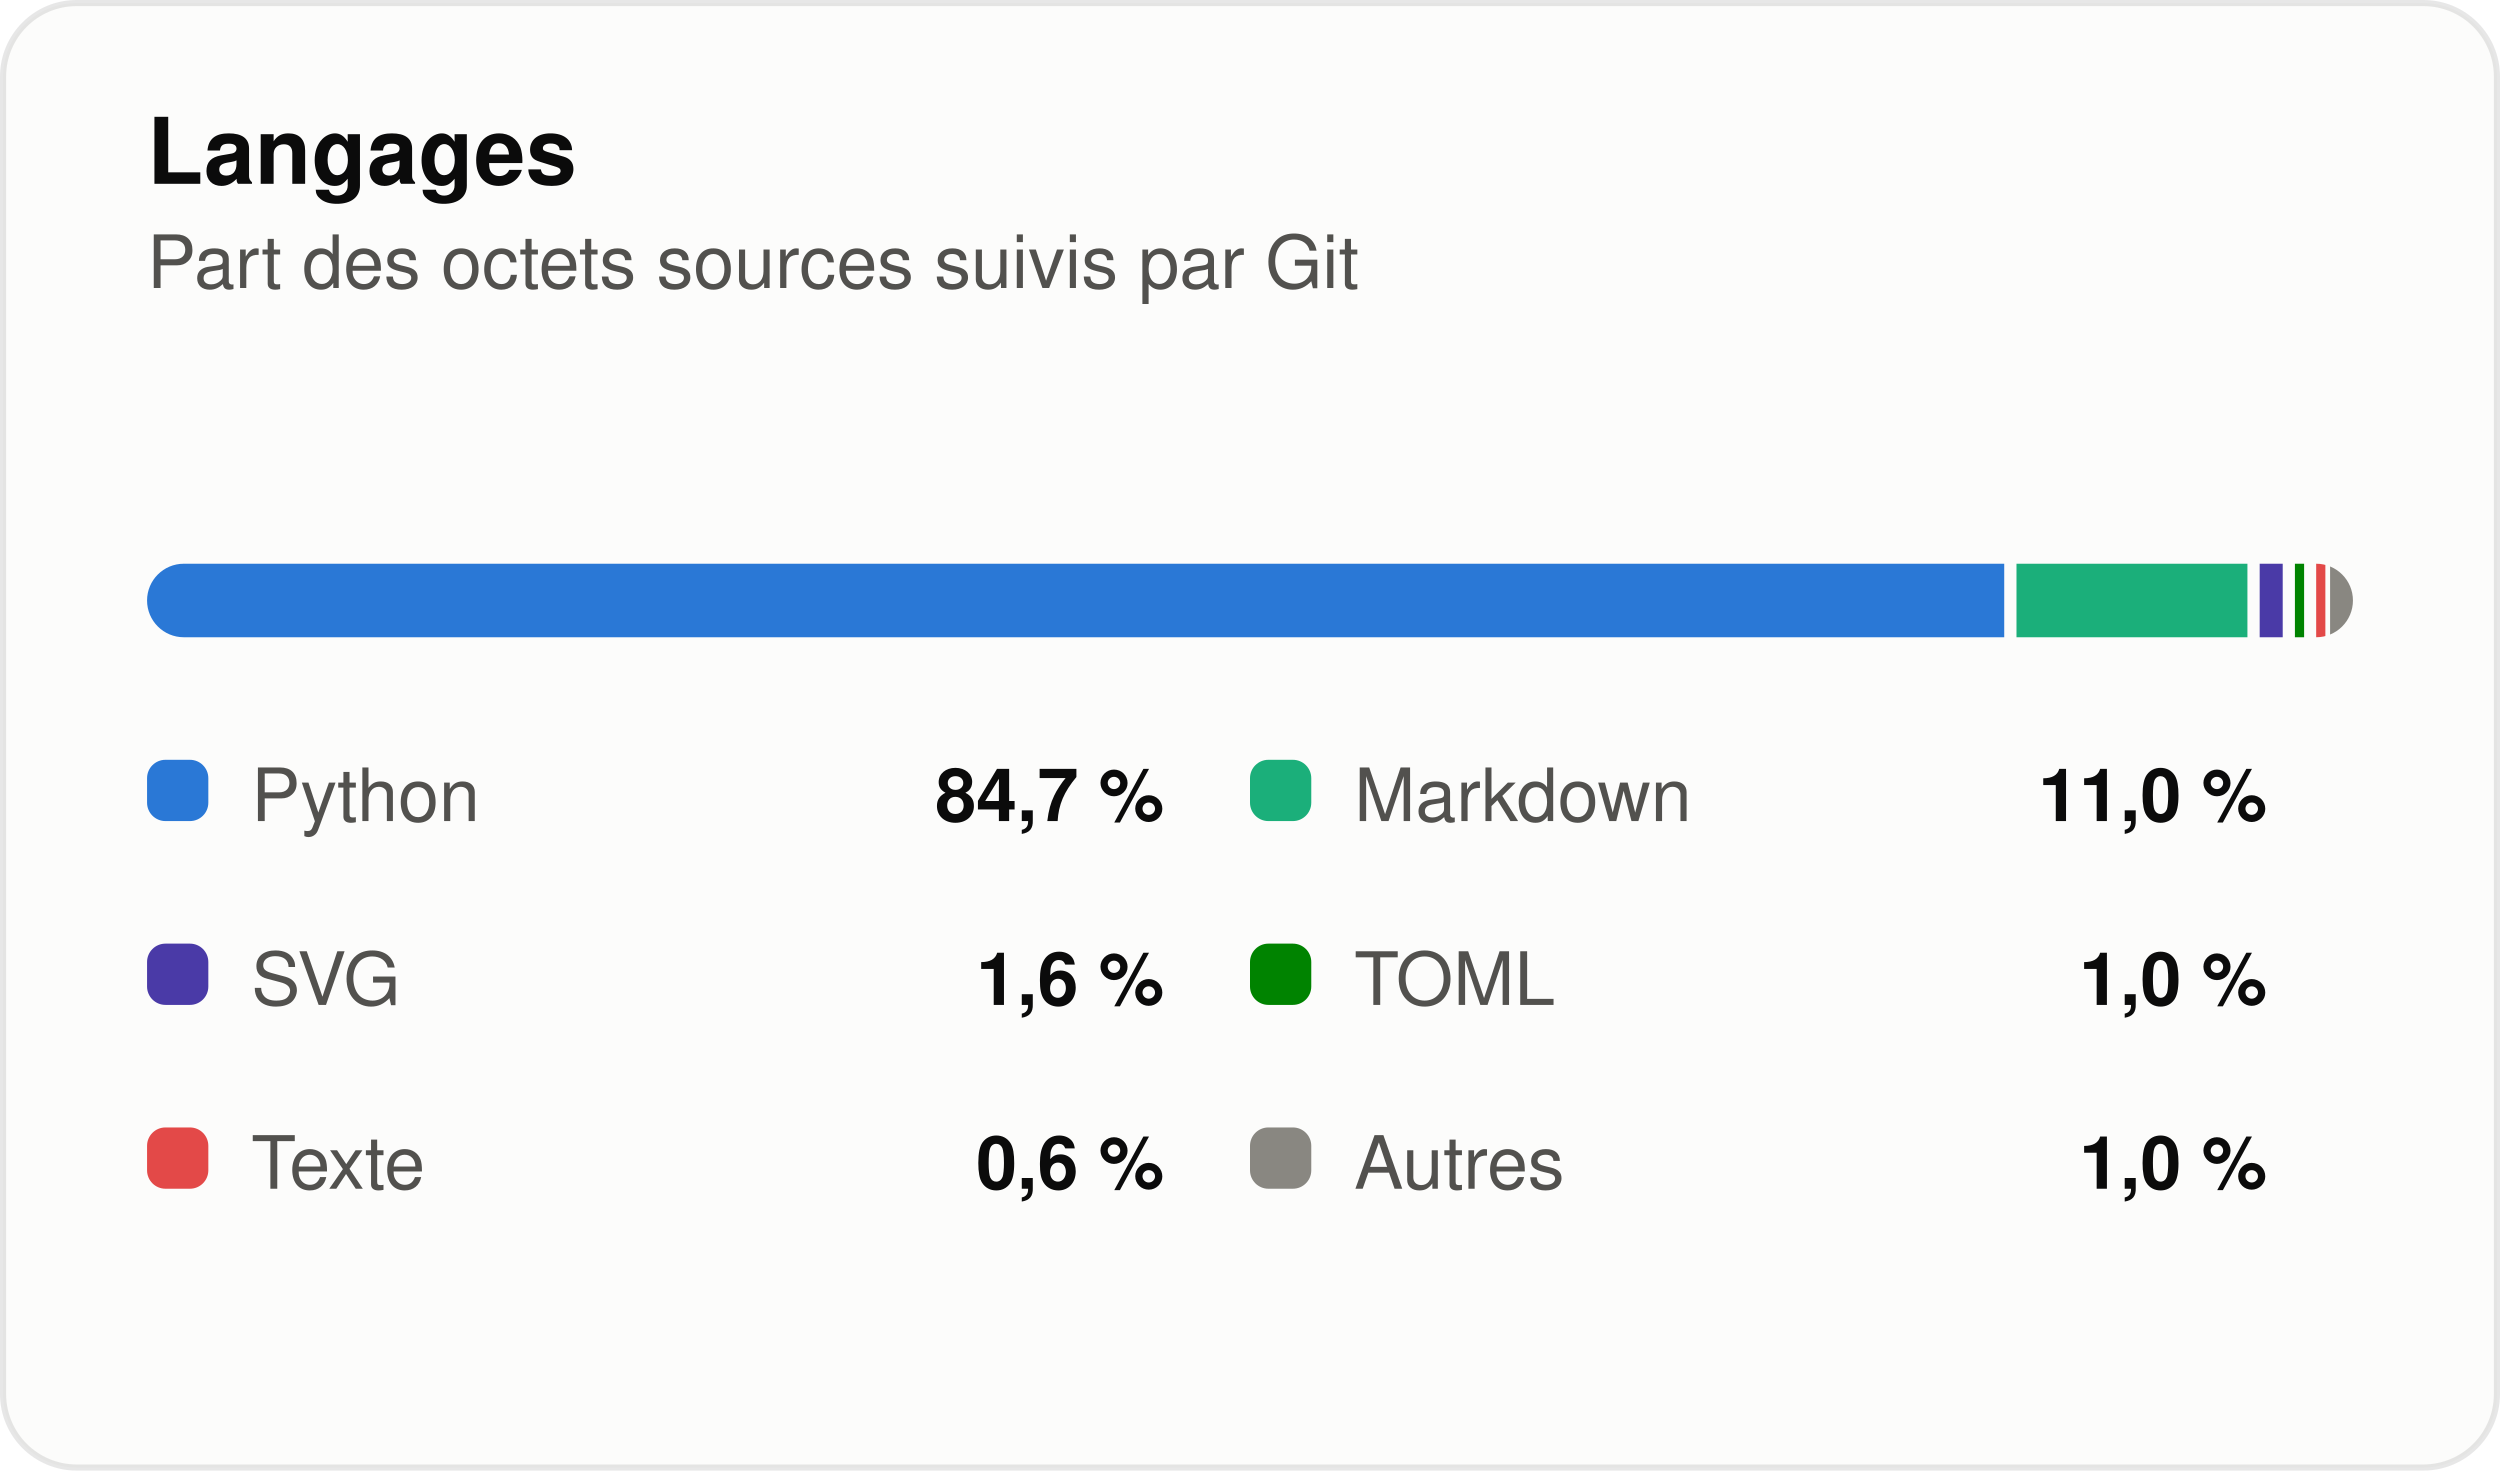
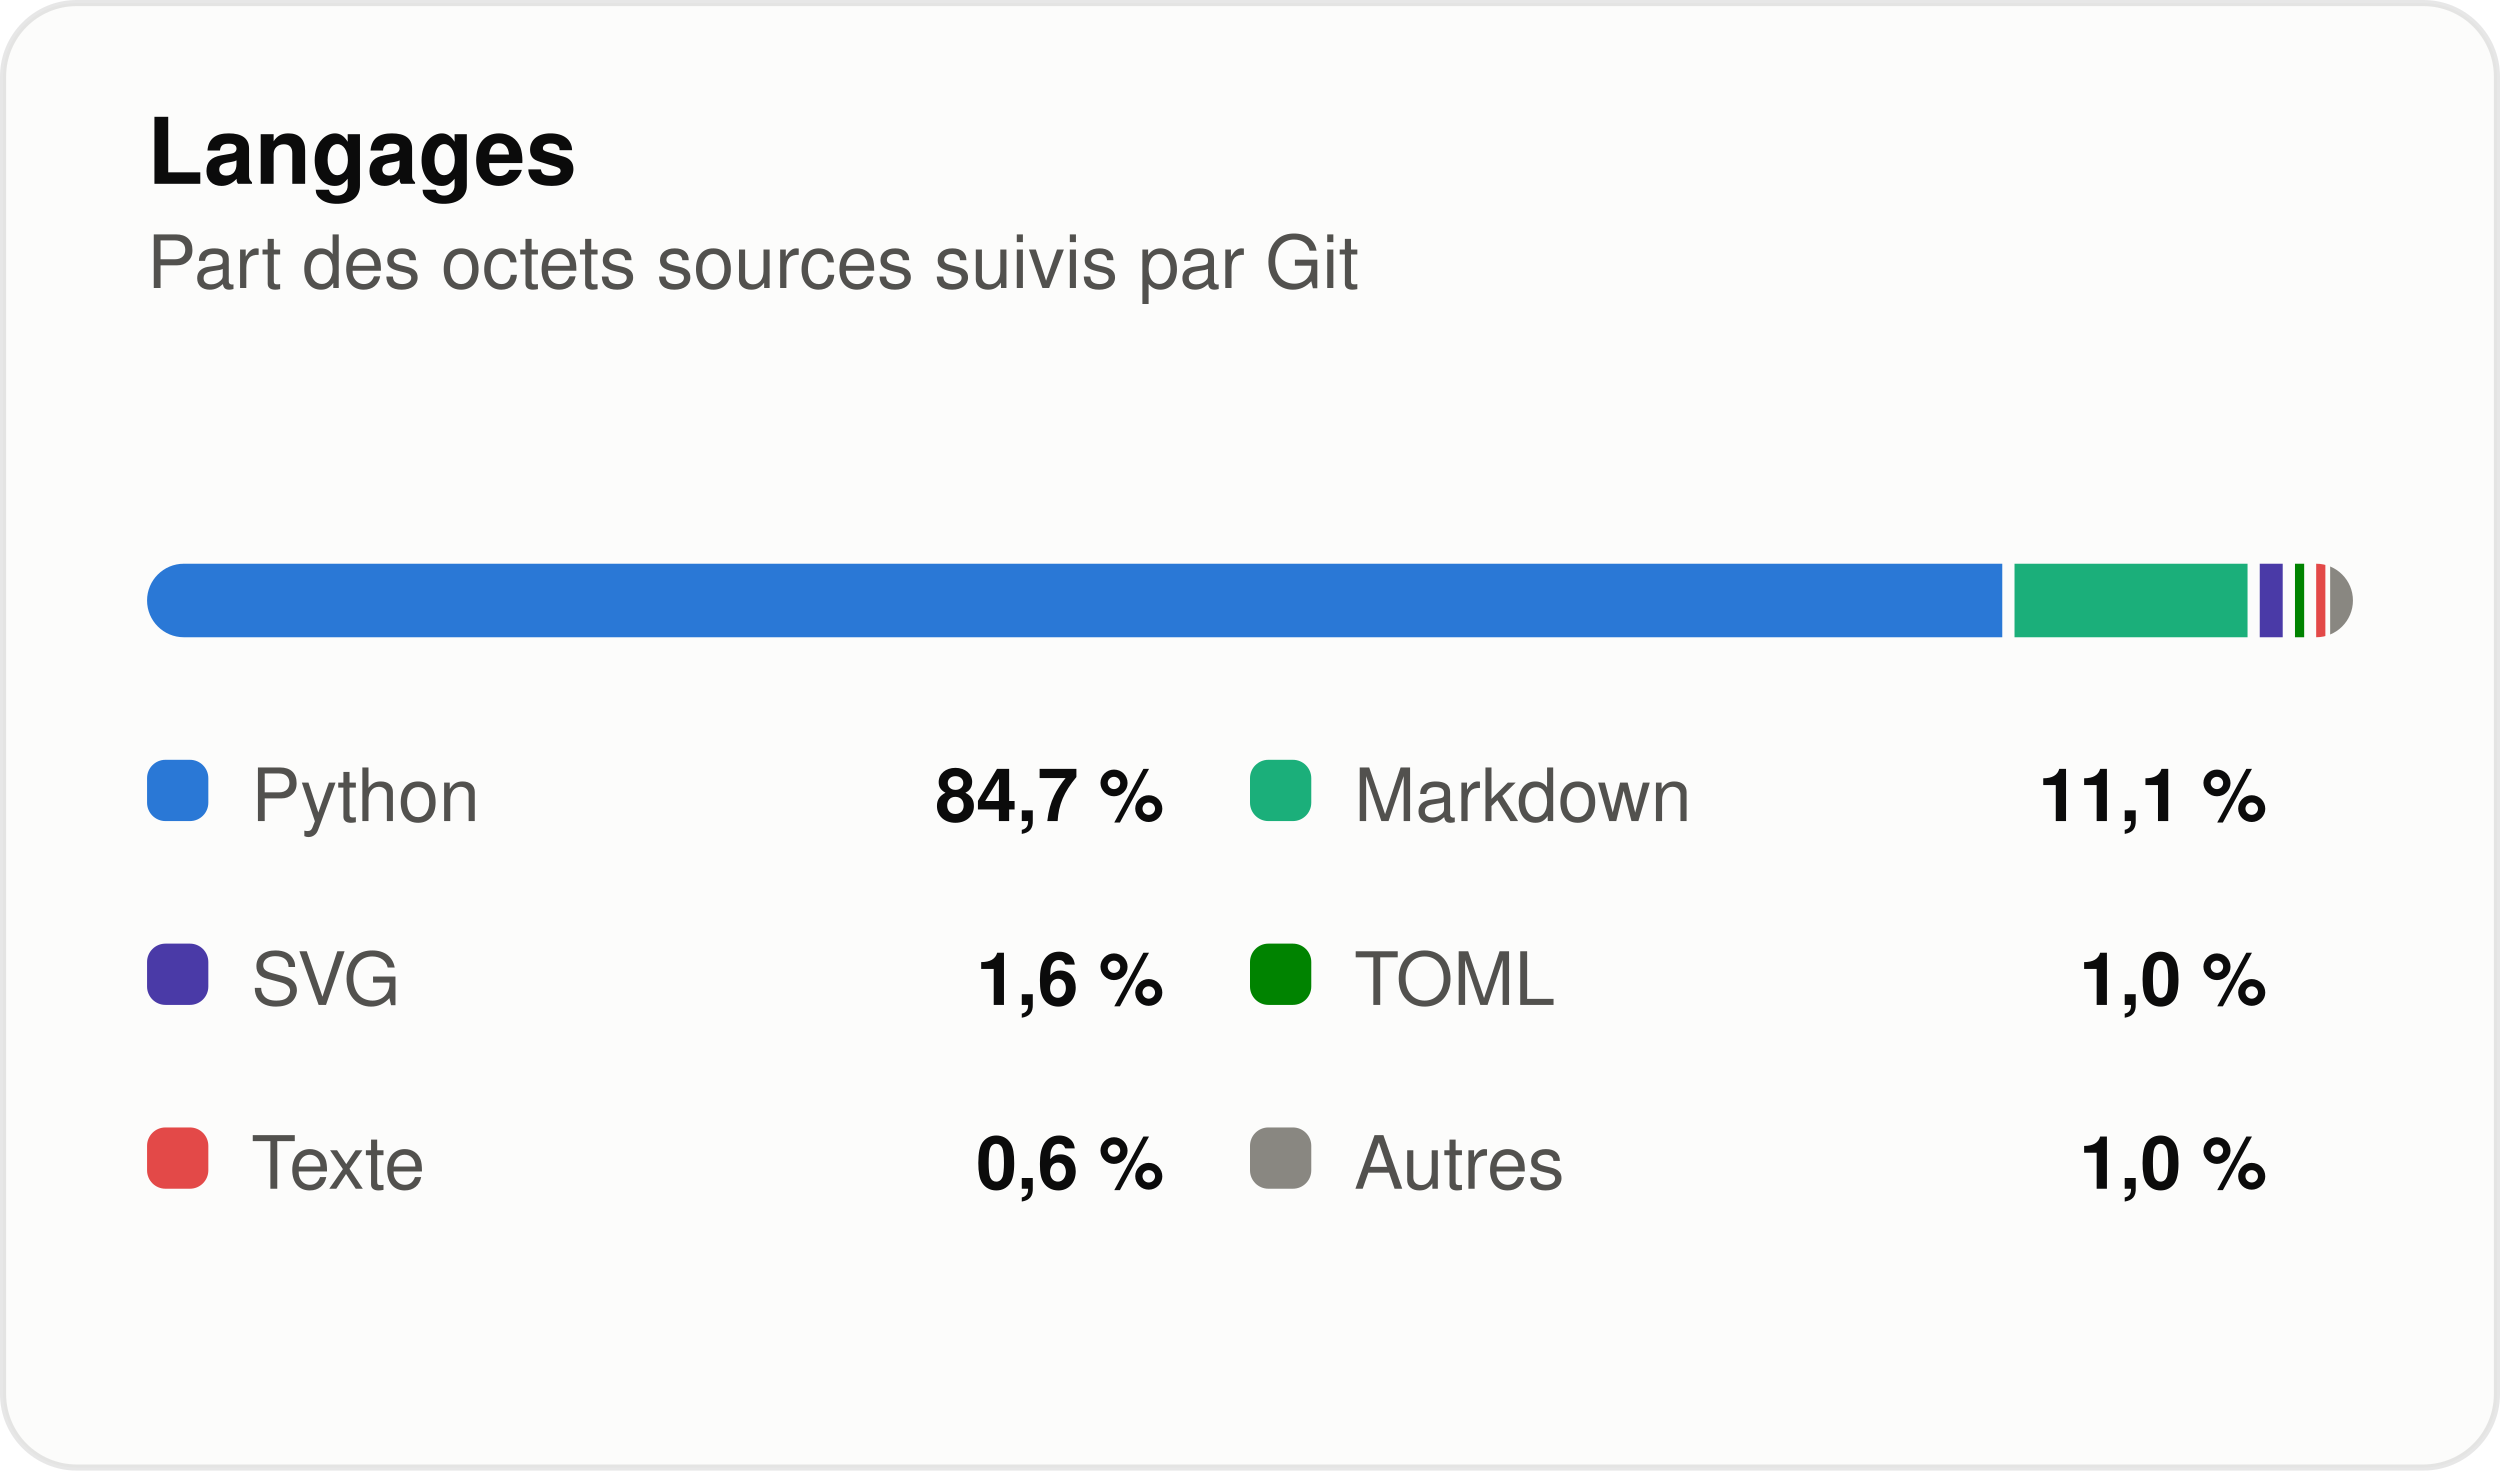
<svg xmlns="http://www.w3.org/2000/svg" width="408" height="240" viewBox="0 0 408 240" role="img" aria-label="Répartition des langages du dépôt en pourcentage d'octets" font-family="system-ui, 'Segoe UI', Ubuntu, Helvetica, Arial, sans-serif">
  <rect x="0.5" y="0.5" width="407" height="239" rx="12" fill="#fcfcfb" stroke="rgba(11,11,11,0.10)" />
  <text x="24" y="30" font-size="15" fill="#0b0b0b" font-weight="600">Langages</text>
  <text x="24" y="47" font-size="12" fill="#52514e">Part des octets sources suivis par Git</text>
  <clipPath id="strip">
    <rect x="24" y="92" width="360" height="12" rx="6" />
  </clipPath>
  <g clip-path="url(#strip)">
-     <rect x="24.00" y="92" width="303.09" height="12" fill="#2a78d6" />
-     <rect x="329.09" y="92" width="37.69" height="12" fill="#1baf7a" />
-     <rect x="368.78" y="92" width="3.76" height="12" fill="#4a3aa7" />
-     <rect x="374.53" y="92" width="1.50" height="12" fill="#008300" />
+     <rect x="24.00" y="92" width="302.77" height="12" fill="#2a78d6" />
+     <rect x="328.77" y="92" width="38.03" height="12" fill="#1baf7a" />
+     <rect x="368.79" y="92" width="3.75" height="12" fill="#4a3aa7" />
+     <rect x="374.54" y="92" width="1.50" height="12" fill="#008300" />
    <rect x="378.00" y="92" width="1.50" height="12" fill="#e34948" />
-     <rect x="380.27" y="92" width="3.73" height="12" fill="#898781" />
+     <rect x="380.28" y="92" width="3.72" height="12" fill="#898781" />
  </g>
  <rect x="24" y="124" width="10" height="10" rx="3" fill="#2a78d6" />
  <text x="41" y="134" font-size="12" fill="#52514e">Python</text>
  <text x="190" y="134" font-size="12" fill="#0b0b0b" font-weight="600" text-anchor="end">84,7 %</text>
  <rect x="204" y="124" width="10" height="10" rx="3" fill="#1baf7a" />
  <text x="221" y="134" font-size="12" fill="#52514e">Markdown</text>
-   <text x="370" y="134" font-size="12" fill="#0b0b0b" font-weight="600" text-anchor="end">11,0 %</text>
+   <text x="370" y="134" font-size="12" fill="#0b0b0b" font-weight="600" text-anchor="end">11,1 %</text>
  <rect x="24" y="154" width="10" height="10" rx="3" fill="#4a3aa7" />
  <text x="41" y="164" font-size="12" fill="#52514e">SVG</text>
  <text x="190" y="164" font-size="12" fill="#0b0b0b" font-weight="600" text-anchor="end">1,6 %</text>
  <rect x="204" y="154" width="10" height="10" rx="3" fill="#008300" />
  <text x="221" y="164" font-size="12" fill="#52514e">TOML</text>
  <text x="370" y="164" font-size="12" fill="#0b0b0b" font-weight="600" text-anchor="end">1,0 %</text>
  <rect x="24" y="184" width="10" height="10" rx="3" fill="#e34948" />
  <text x="41" y="194" font-size="12" fill="#52514e">Texte</text>
  <text x="190" y="194" font-size="12" fill="#0b0b0b" font-weight="600" text-anchor="end">0,6 %</text>
  <rect x="204" y="184" width="10" height="10" rx="3" fill="#898781" />
  <text x="221" y="194" font-size="12" fill="#52514e">Autres</text>
  <text x="370" y="194" font-size="12" fill="#0b0b0b" font-weight="600" text-anchor="end">1,0 %</text>
</svg>
